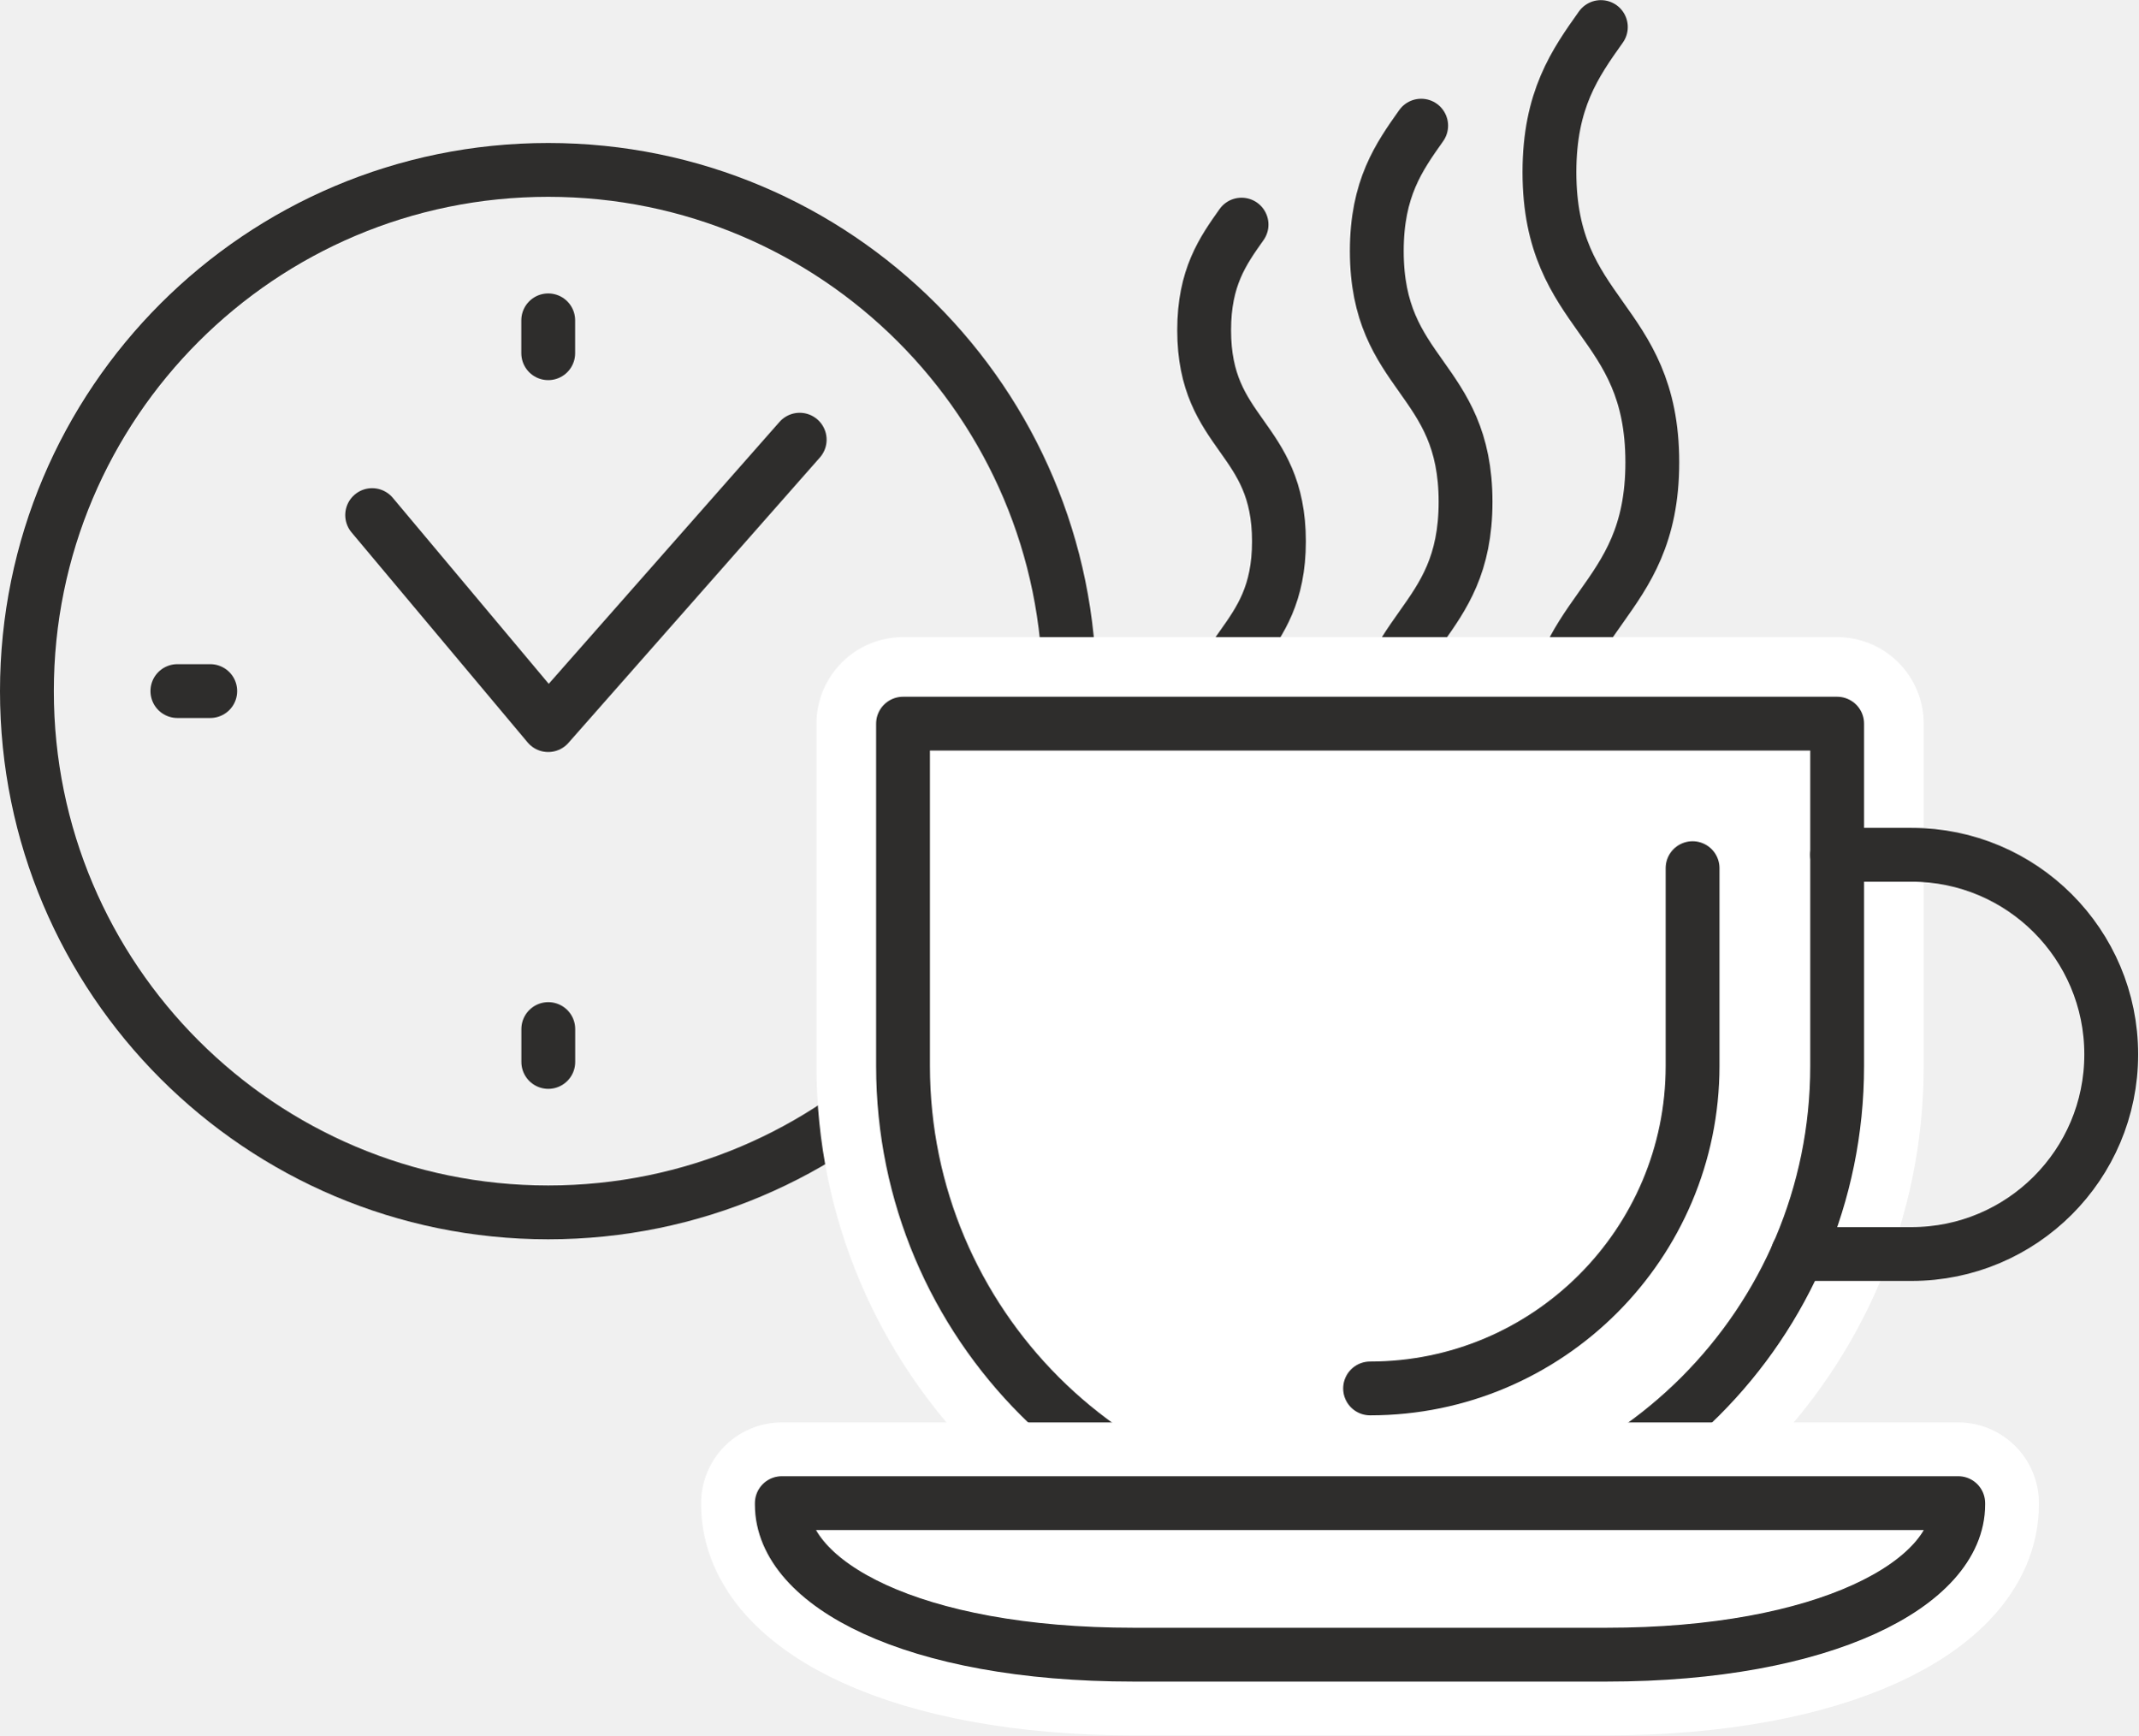
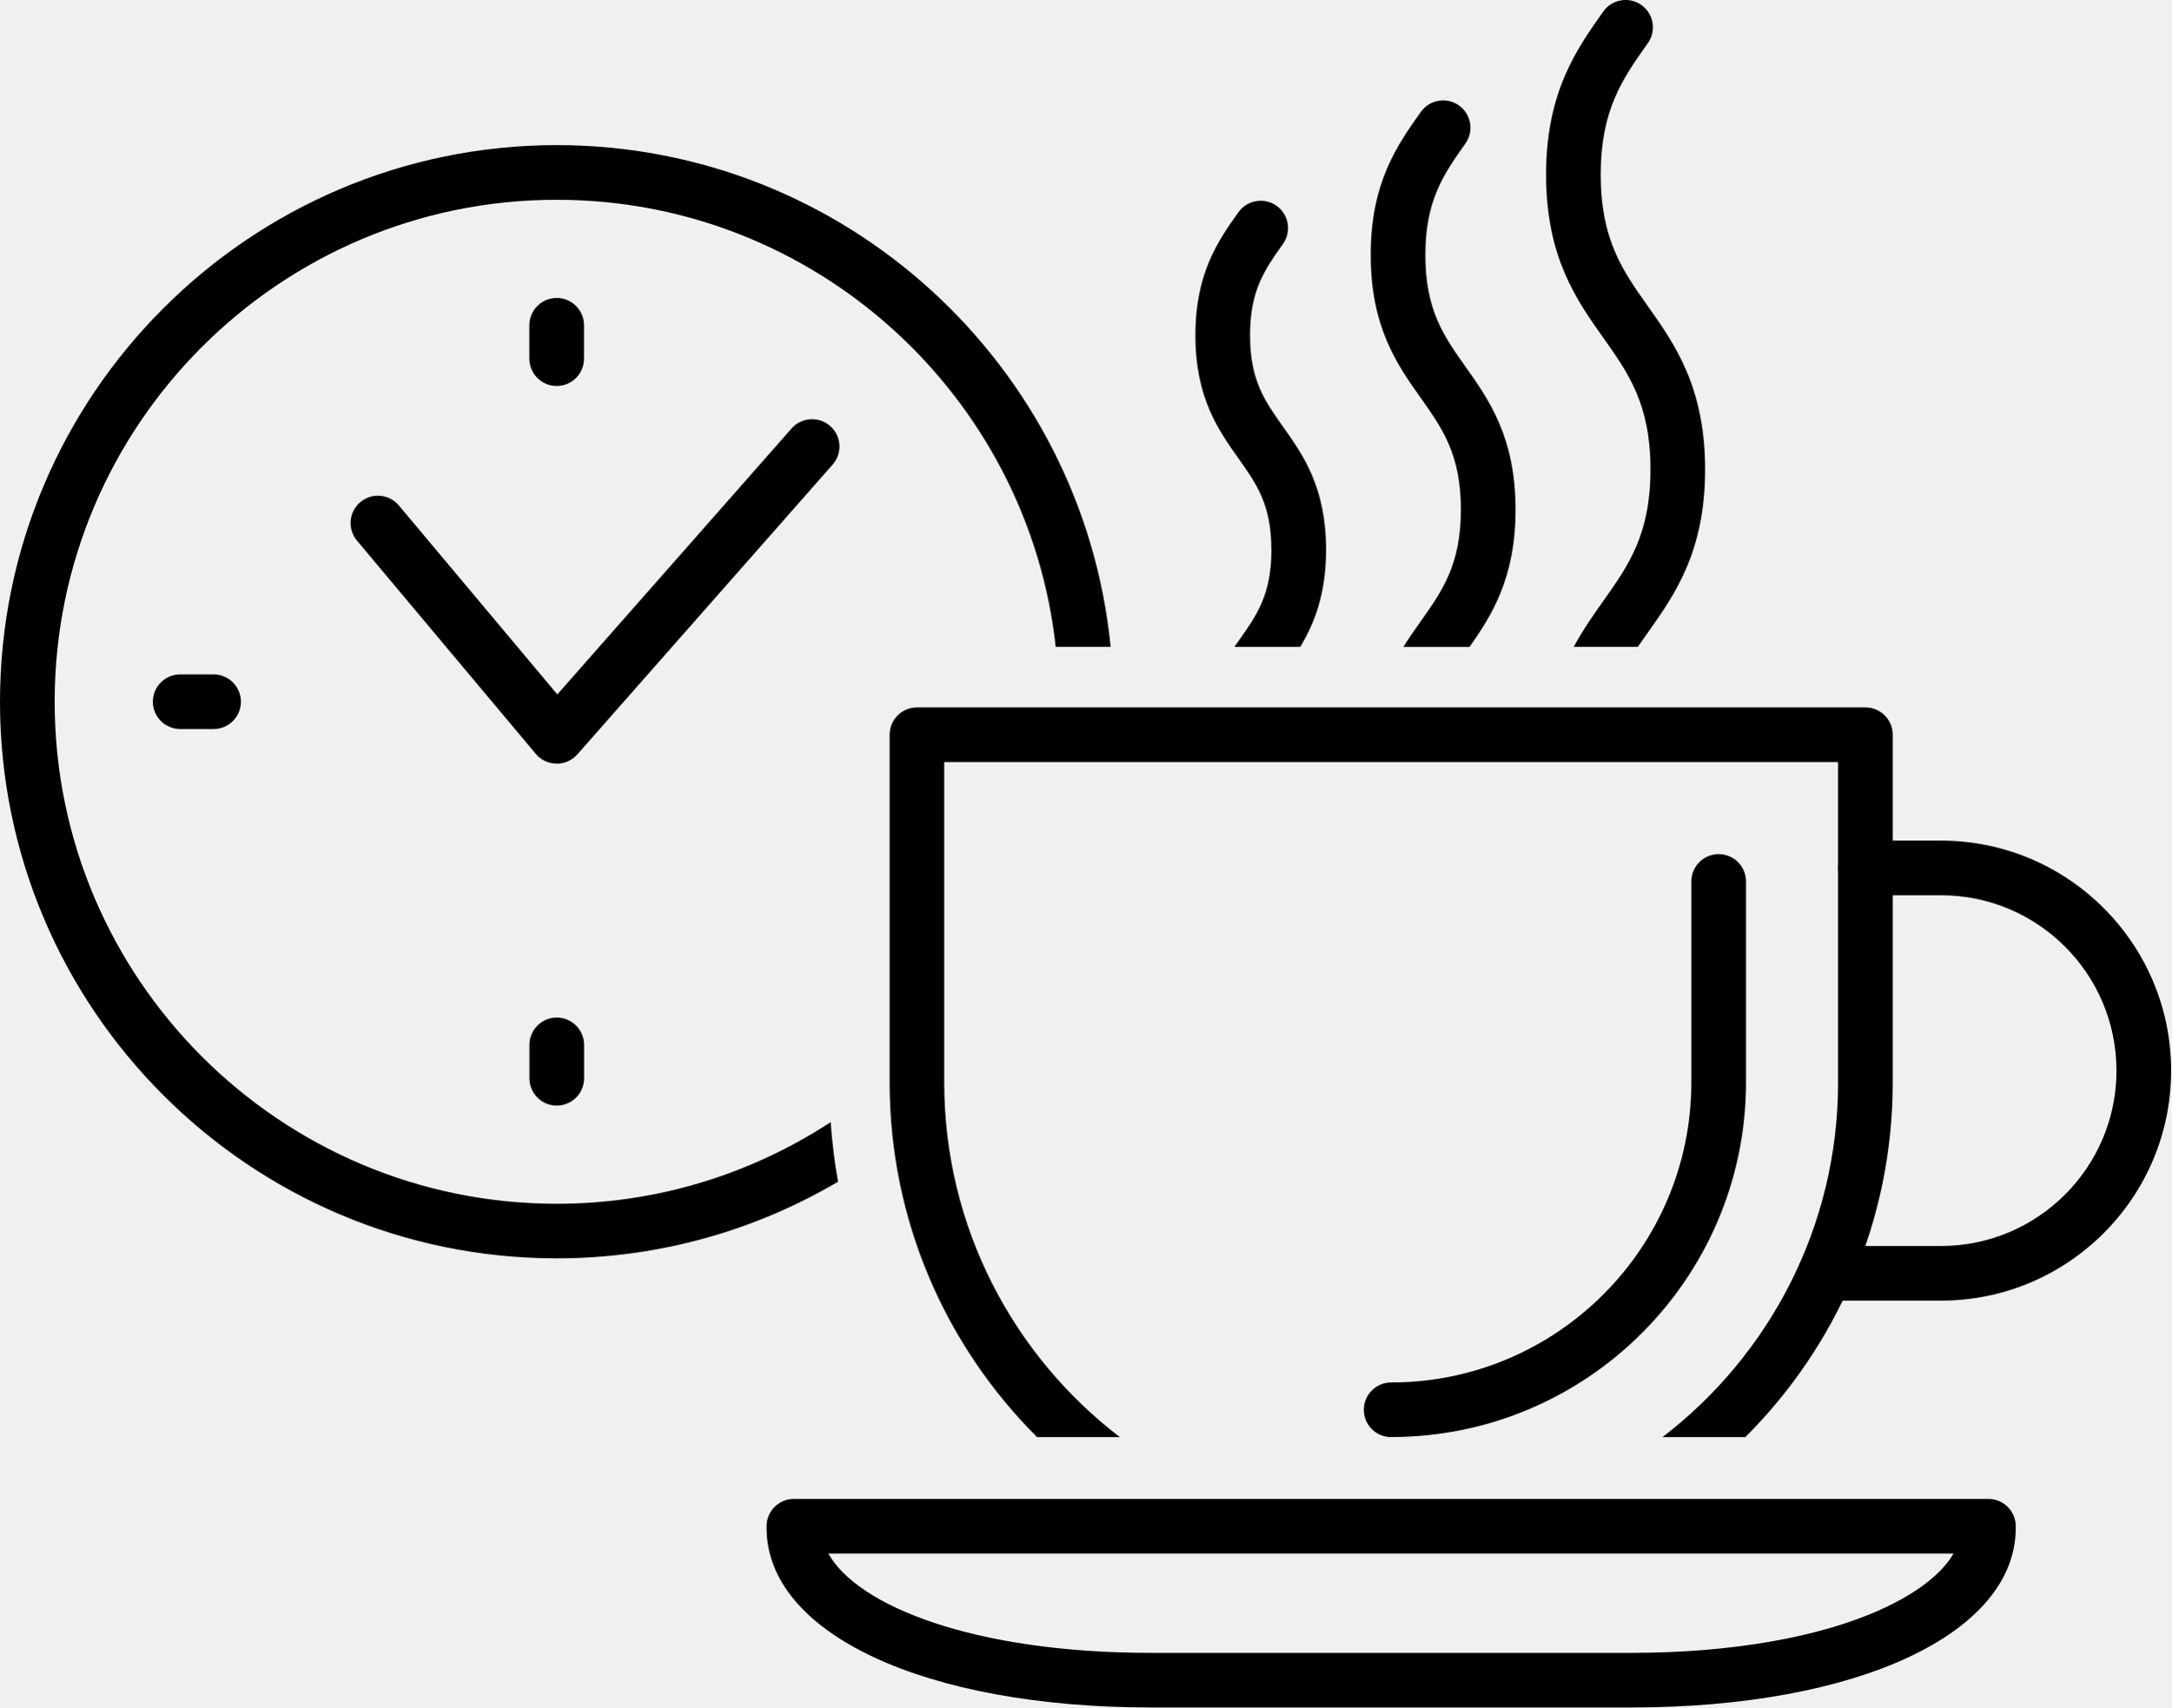
- <svg xmlns="http://www.w3.org/2000/svg" id="Layer_2" viewBox="0 0 312.21 253.43">
-   <defs>
-     <style>.cls-1{stroke-width:23.57px;}.cls-1,.cls-2{stroke:#fff;}.cls-1,.cls-2,.cls-3{fill:#fff;}.cls-1,.cls-2,.cls-3,.cls-4{stroke-linecap:round;stroke-linejoin:round;}.cls-2{stroke-width:25.28px;}.cls-3,.cls-4{stroke:#2e2d2c;stroke-width:7.86px;}.cls-4{fill:none;}</style>
-   </defs>
-   <g id="icons">
-     <g>
-       <g>
-         <circle class="cls-4" cx="80.05" cy="100.93" r="76.12" />
-         <polyline class="cls-4" points="54.34 75.22 80.05 105.89 116.77 64.21" />
-         <line class="cls-3" x1="25.9" y1="100.92" x2="30.7" y2="100.92" />
-         <line class="cls-3" x1="80.05" y1="51.58" x2="80.05" y2="46.78" />
-         <line class="cls-3" x1="134.2" y1="105.15" x2="129.4" y2="105.15" />
-         <line class="cls-3" x1="80.06" y1="150.28" x2="80.06" y2="155.08" />
-       </g>
-       <g>
-         <path class="cls-4" d="M175.83,109.9c0-7.71,2.73-11.56,5.46-15.42,2.73-3.85,5.46-7.71,5.46-15.42s-2.73-11.57-5.46-15.42c-2.73-3.86-5.46-7.71-5.46-15.42s2.73-11.57,5.46-15.42" />
-         <path class="cls-4" d="M201.04,109.9c0-9.15,3.24-13.73,6.48-18.31,3.24-4.58,6.48-9.15,6.48-18.31s-3.24-13.73-6.48-18.31c-3.24-4.58-6.48-9.15-6.48-18.31s3.24-13.73,6.48-18.31" />
-         <path class="cls-4" d="M226.25,109.9c0-10.6,3.75-15.89,7.51-21.19,3.75-5.3,7.51-10.6,7.51-21.19s-3.75-15.9-7.51-21.19c-3.75-5.3-7.51-10.6-7.51-21.19s3.75-15.9,7.51-21.19" />
-       </g>
-       <path class="cls-2" d="M131.86,105.68v50c0,37.66,30.53,68.2,68.2,68.2s68.2-30.53,68.2-68.2v-50H131.86Z" />
-       <path class="cls-4" d="M247.15,126.78v28.89c0,25.97-21.13,47.09-47.09,47.09" />
-       <path class="cls-4" d="M131.86,105.68v50c0,37.66,30.53,68.2,68.2,68.2s68.2-30.53,68.2-68.2v-50H131.86Z" />
-       <path class="cls-1" d="M234.57,241.64h-69.04c-31.86,0-51.37-10.38-51.37-21.91v-.22h171.78v.22c0,11.53-19.51,21.91-51.37,21.91Z" />
-       <path class="cls-4" d="M234.57,241.64h-69.04c-32.32,0-51.37-10.38-51.37-21.91v-.22h171.78v.22c0,11.53-19.51,21.91-51.37,21.91Z" />
-       <path class="cls-4" d="M262.49,183.13h16.64c16.1,0,29.15-13.05,29.15-29.15s-13.05-29.15-29.15-29.15h-10.88" />
-     </g>
-   </g>
+ <svg xmlns="http://www.w3.org/2000/svg" id="icons" viewBox="0 0 312.21 245.57">
+   <path d="M80.05,109.82h-.05c-1.15-.01-2.23-.53-2.96-1.4l-25.71-30.67c-1.39-1.66-1.18-4.14,.49-5.54,1.66-1.39,4.14-1.18,5.54,.49l22.78,27.17,33.69-38.25c1.43-1.63,3.92-1.79,5.55-.35,1.63,1.43,1.79,3.92,.35,5.55l-36.71,41.68c-.75,.85-1.82,1.33-2.95,1.33Z" />
+   <path d="M30.71,104.85h-4.8c-2.17,0-3.93-1.76-3.93-3.93s1.76-3.93,3.93-3.93h4.8c2.17,0,3.93,1.76,3.93,3.93s-1.76,3.93-3.93,3.93Z" />
+   <path d="M80.05,55.51c-2.17,0-3.93-1.76-3.93-3.93v-4.8c0-2.17,1.76-3.93,3.93-3.93s3.93,1.76,3.93,3.93v4.8c0,2.17-1.76,3.93-3.93,3.93Z" />
+   <path d="M80.06,159.01c-2.17,0-3.93-1.76-3.93-3.93v-4.8c0-2.17,1.76-3.93,3.93-3.93s3.93,1.76,3.93,3.93v4.8c0,2.17-1.76,3.93-3.93,3.93Z" />
+   <path d="M200.05,206.69c-2.17,0-3.93-1.76-3.93-3.93s1.76-3.93,3.93-3.93c23.8,0,43.17-19.36,43.17-43.17v-28.89c0-2.17,1.76-3.93,3.93-3.93s3.93,1.76,3.93,3.93v28.89c0,28.13-22.89,51.02-51.02,51.02Z" />
+   <path d="M234.57,245.57h-69.04c-32.56,0-55.3-10.63-55.3-25.84v-.22c0-2.17,1.76-3.93,3.93-3.93h171.78c2.17,0,3.93,1.76,3.93,3.93v.22c0,15.21-22.74,25.84-55.3,25.84Zm-115.45-22.13c4.18,7.51,20.88,14.28,46.41,14.28h69.04c14.33,0,27.12-2.23,36-6.28,5.1-2.32,8.67-5.11,10.35-8H119.12Z" />
+   <path d="M279.13,187.06h-16.64c-2.17,0-3.93-1.76-3.93-3.93s1.76-3.93,3.93-3.93h16.64c13.91,0,25.22-11.31,25.22-25.22s-11.31-25.22-25.22-25.22h-10.88c-2.17,0-3.93-1.76-3.93-3.93s1.76-3.93,3.93-3.93h10.88c18.24,0,33.08,14.84,33.08,33.08s-14.84,33.08-33.08,33.08Z" />
+   <path d="M149.12,206.69h11.91c-15.34-11.76-25.25-30.25-25.25-51.02v-46.07h128.54v46.07c0,20.77-9.92,39.27-25.25,51.02h11.91c13.09-13.06,21.2-31.11,21.2-51.02v-50c0-2.17-1.76-3.93-3.93-3.93H131.86c-2.17,0-3.93,1.76-3.93,3.93v50c0,19.91,8.11,37.96,21.2,51.02Z" />
+   <path d="M237.34,67.51c0,9.34-3.14,13.78-6.78,18.92-1.43,2.02-2.93,4.14-4.25,6.6h9.22c.47-.68,.95-1.37,1.44-2.06,3.86-5.45,8.23-11.62,8.23-23.46s-4.37-18.02-8.23-23.47c-3.64-5.14-6.78-9.58-6.78-18.92s3.14-13.79,6.78-18.92c1.25-1.77,.84-4.22-.93-5.48-1.77-1.25-4.22-.84-5.48,.93-3.86,5.45-8.23,11.62-8.23,23.47s4.37,18.02,8.23,23.46c3.64,5.14,6.78,9.58,6.78,18.92Z" />
+   <path d="M210.08,73.29c0,7.9-2.67,11.67-5.76,16.04-.83,1.18-1.7,2.4-2.52,3.72h9.52c3.22-4.58,6.62-9.94,6.62-19.75,0-10.41-3.83-15.81-7.21-20.58-3.09-4.36-5.76-8.13-5.76-16.04s2.67-11.67,5.76-16.04c1.25-1.77,.84-4.22-.93-5.48-1.77-1.25-4.22-.84-5.48,.93-3.38,4.77-7.21,10.17-7.21,20.58s3.83,15.81,7.21,20.58c3.09,4.36,5.76,8.13,5.76,16.04Z" />
+   <path d="M182.83,79.06c0,6.46-2.09,9.41-4.74,13.15-.19,.27-.39,.55-.59,.83h9.48c2.02-3.37,3.71-7.56,3.71-13.98,0-8.96-3.28-13.6-6.19-17.69-2.65-3.74-4.74-6.69-4.74-13.15s2.09-9.41,4.74-13.15c1.25-1.77,.84-4.22-.94-5.48-1.77-1.25-4.22-.83-5.48,.94-2.9,4.09-6.18,8.73-6.18,17.69s3.28,13.6,6.18,17.69c2.65,3.74,4.74,6.69,4.74,13.15Z" />
+   <path d="M119.87,165.75s0-.04,0-.07c-.18-1.42-.32-2.84-.42-4.28,0,0,0,0,0-.01-11.34,7.41-24.86,11.74-39.39,11.74-39.81,0-72.2-32.39-72.2-72.2S40.24,28.73,80.05,28.73c37.14,0,67.81,28.2,71.76,64.3h7.9c-3.98-40.45-38.18-72.16-79.66-72.16C35.91,20.88,0,56.79,0,100.93s35.91,80.05,80.05,80.05c14.75,0,28.58-4.03,40.46-11.02-.25-1.39-.46-2.8-.64-4.21Z" />
</svg>
